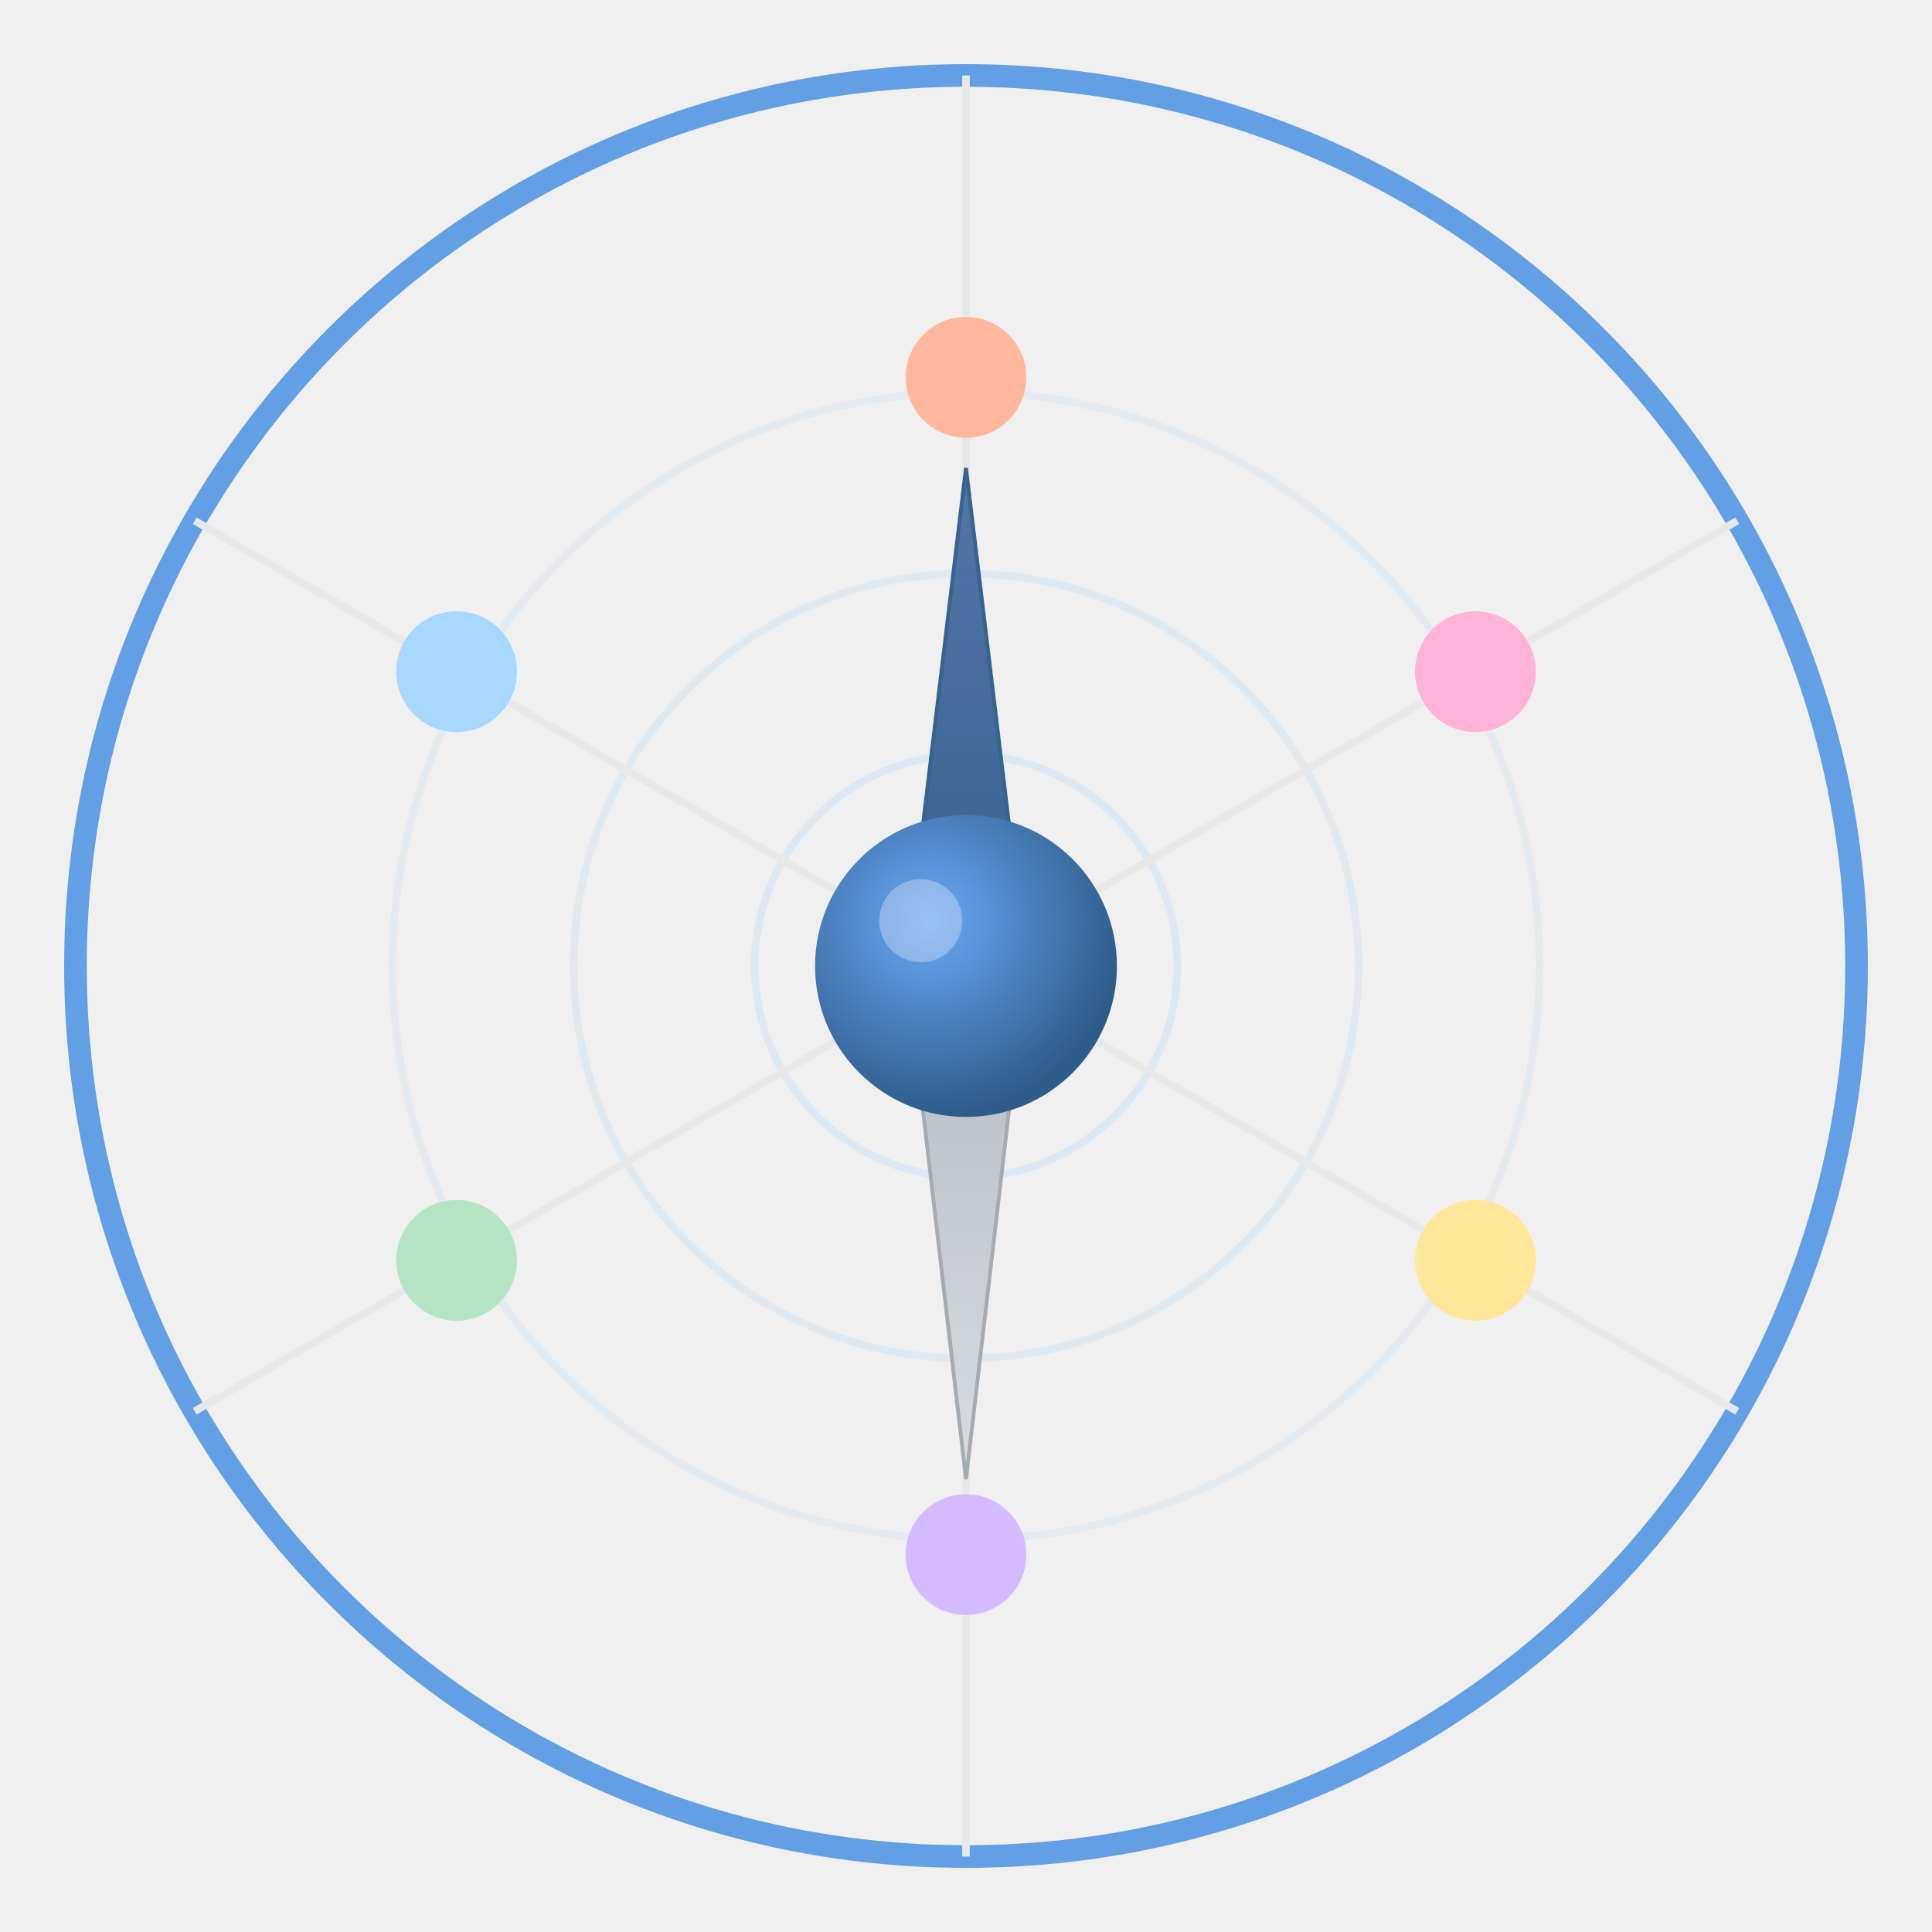
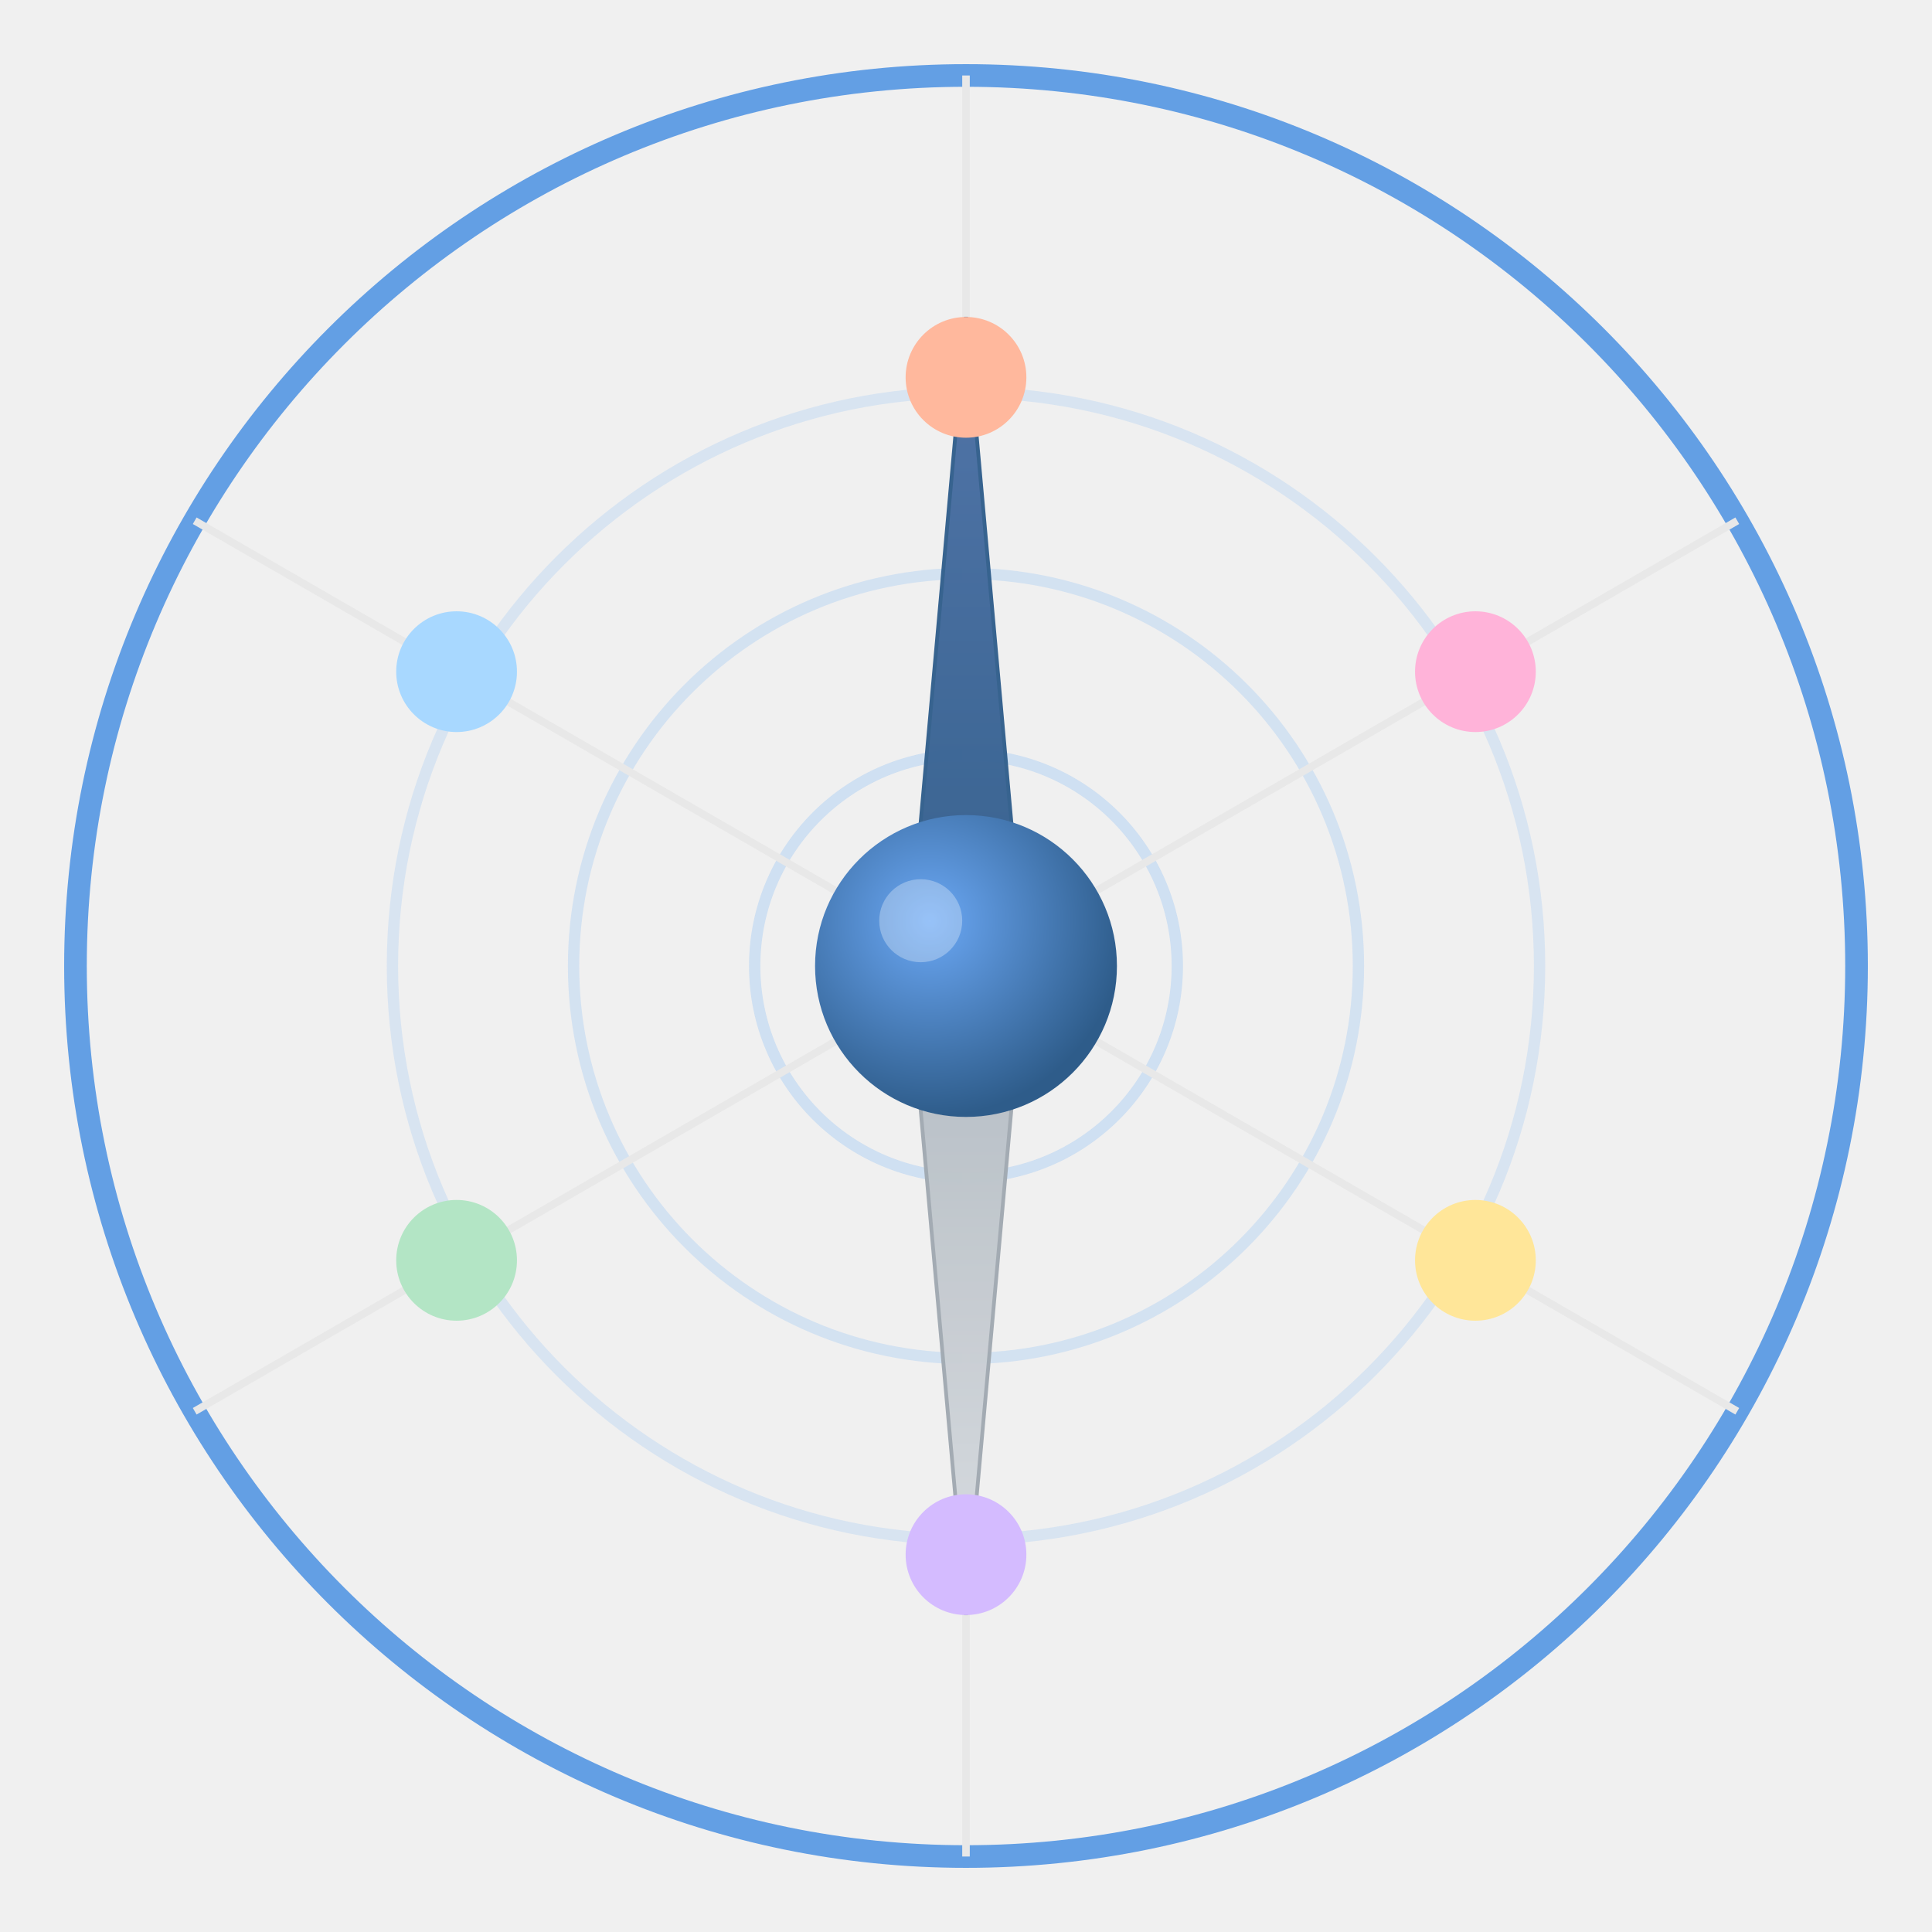
<svg xmlns="http://www.w3.org/2000/svg" viewBox="0 0 256 256" role="img" aria-label="Resilience Atlas">
  <defs>
    <radialGradient id="ra-center-grad" cx="38%" cy="35%" r="65%">
      <stop offset="0%" stop-color="#6BA8F5" />
      <stop offset="100%" stop-color="#2E5C8A" />
    </radialGradient>
    <linearGradient id="needleTopGradient" x1="0%" y1="0%" x2="0%" y2="100%">
      <stop offset="0%" stop-color="#4A6FA5" />
      <stop offset="100%" stop-color="#2E5C8A" />
    </linearGradient>
    <linearGradient id="needleBottomGradient" x1="0%" y1="0%" x2="0%" y2="100%">
      <stop offset="0%" stop-color="#B0B8C0" />
      <stop offset="100%" stop-color="#D8DCE0" />
    </linearGradient>
    <clipPath id="ra-clip">
      <circle cx="128" cy="128" r="118" />
    </clipPath>
  </defs>
  <circle cx="128" cy="128" r="118" fill="none" stroke="#4A90E2" stroke-width="3" opacity="0.85" />
-   <circle cx="128" cy="128" r="28" fill="none" stroke="#D3E4F4" stroke-width="1" opacity="0.7" />
-   <circle cx="128" cy="128" r="52" fill="none" stroke="#D3E4F4" stroke-width="1" opacity="0.6" />
-   <circle cx="128" cy="128" r="76" fill="none" stroke="#D3E4F4" stroke-width="1" opacity="0.5" />
+   <circle cx="128" cy="128" r="28" fill="none" stroke="#C0D8F2" stroke-width="1.5" opacity="0.7" />
+   <circle cx="128" cy="128" r="52" fill="none" stroke="#C0D8F2" stroke-width="1.5" opacity="0.6" />
+   <circle cx="128" cy="128" r="76" fill="none" stroke="#C0D8F2" stroke-width="1.5" opacity="0.5" />
  <line x1="128" y1="128" x2="128" y2="10" stroke="#E8E8E8" stroke-width="1" clip-path="url(#ra-clip)" />
  <line x1="128" y1="128" x2="230.2" y2="69" stroke="#E8E8E8" stroke-width="1" clip-path="url(#ra-clip)" />
  <line x1="128" y1="128" x2="230.2" y2="187" stroke="#E8E8E8" stroke-width="1" clip-path="url(#ra-clip)" />
  <line x1="128" y1="128" x2="128" y2="246" stroke="#E8E8E8" stroke-width="1" clip-path="url(#ra-clip)" />
  <line x1="128" y1="128" x2="25.8" y2="187" stroke="#E8E8E8" stroke-width="1" clip-path="url(#ra-clip)" />
  <line x1="128" y1="128" x2="25.8" y2="69" stroke="#E8E8E8" stroke-width="1" clip-path="url(#ra-clip)" />
-   <polygon points="128,62 135,120 128,128 121,120" fill="url(#needleTopGradient)" stroke="#2E5C8A" stroke-width="0.5" opacity="0.95" />
-   <polygon points="128,128 135,136 128,196 121,136" fill="url(#needleBottomGradient)" stroke="#A0A8B0" stroke-width="0.5" opacity="0.95" />
+   <polygon points="128,42 135,120 128,128 121,120" fill="url(#needleTopGradient)" stroke="#2E5C8A" stroke-width="0.5" opacity="0.95" />
+   <polygon points="128,128 135,136 128,214 121,136" fill="url(#needleBottomGradient)" stroke="#A0A8B0" stroke-width="0.5" opacity="0.95" />
  <circle cx="128" cy="50" r="8" fill="#FFB89D" />
  <circle cx="195.5" cy="89" r="8" fill="#FFB3D9" />
  <circle cx="195.5" cy="167" r="8" fill="#FFE699" />
  <circle cx="128" cy="206" r="8" fill="#D4BBFF" />
  <circle cx="60.5" cy="167" r="8" fill="#B3E5C5" />
  <circle cx="60.5" cy="89" r="8" fill="#A8D8FF" />
  <circle cx="128" cy="128" r="20" fill="url(#ra-center-grad)" />
  <circle cx="122" cy="122" r="5.5" fill="white" opacity="0.3" />
</svg>
